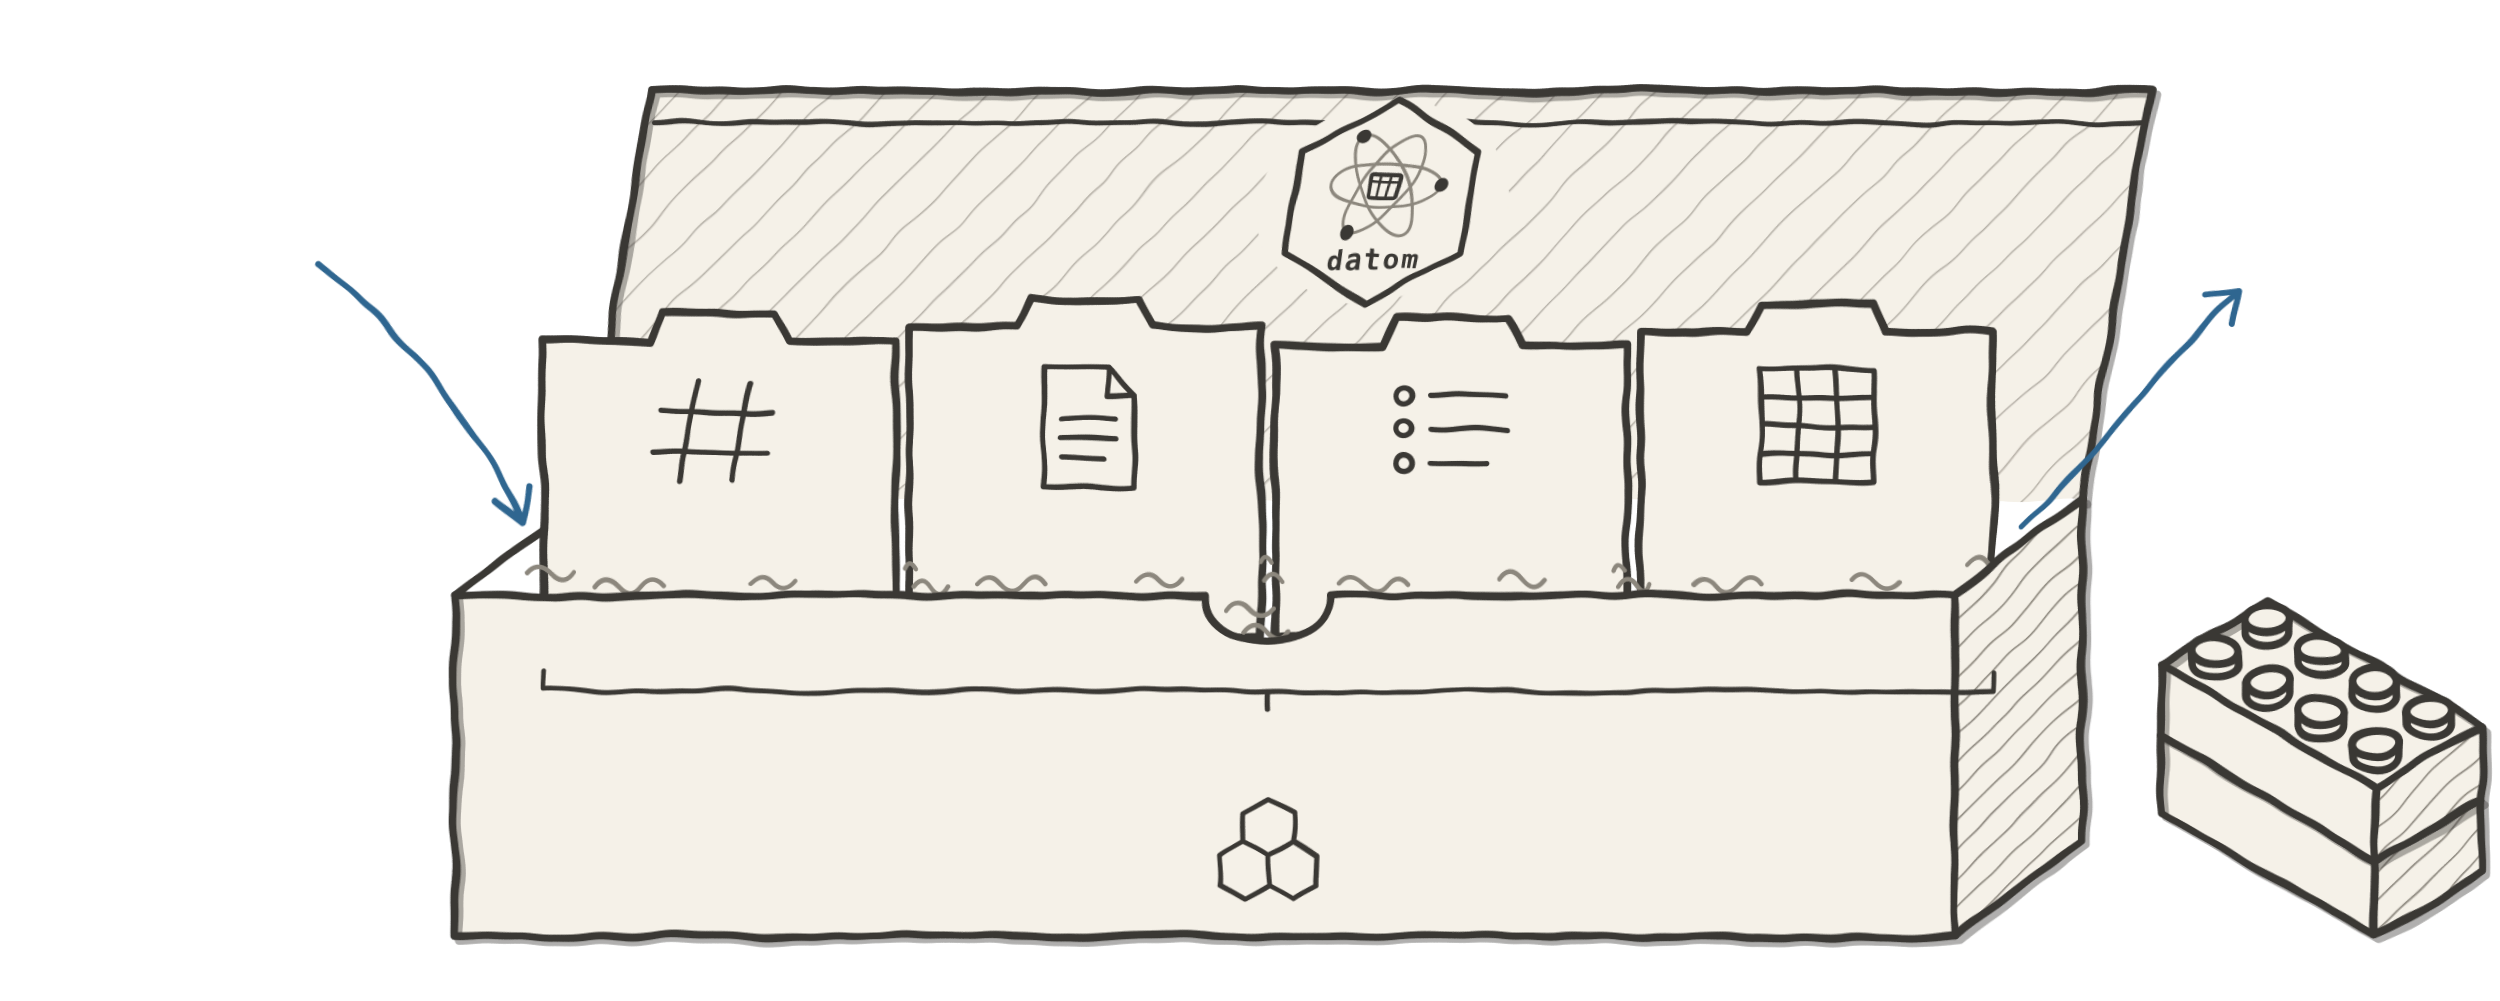
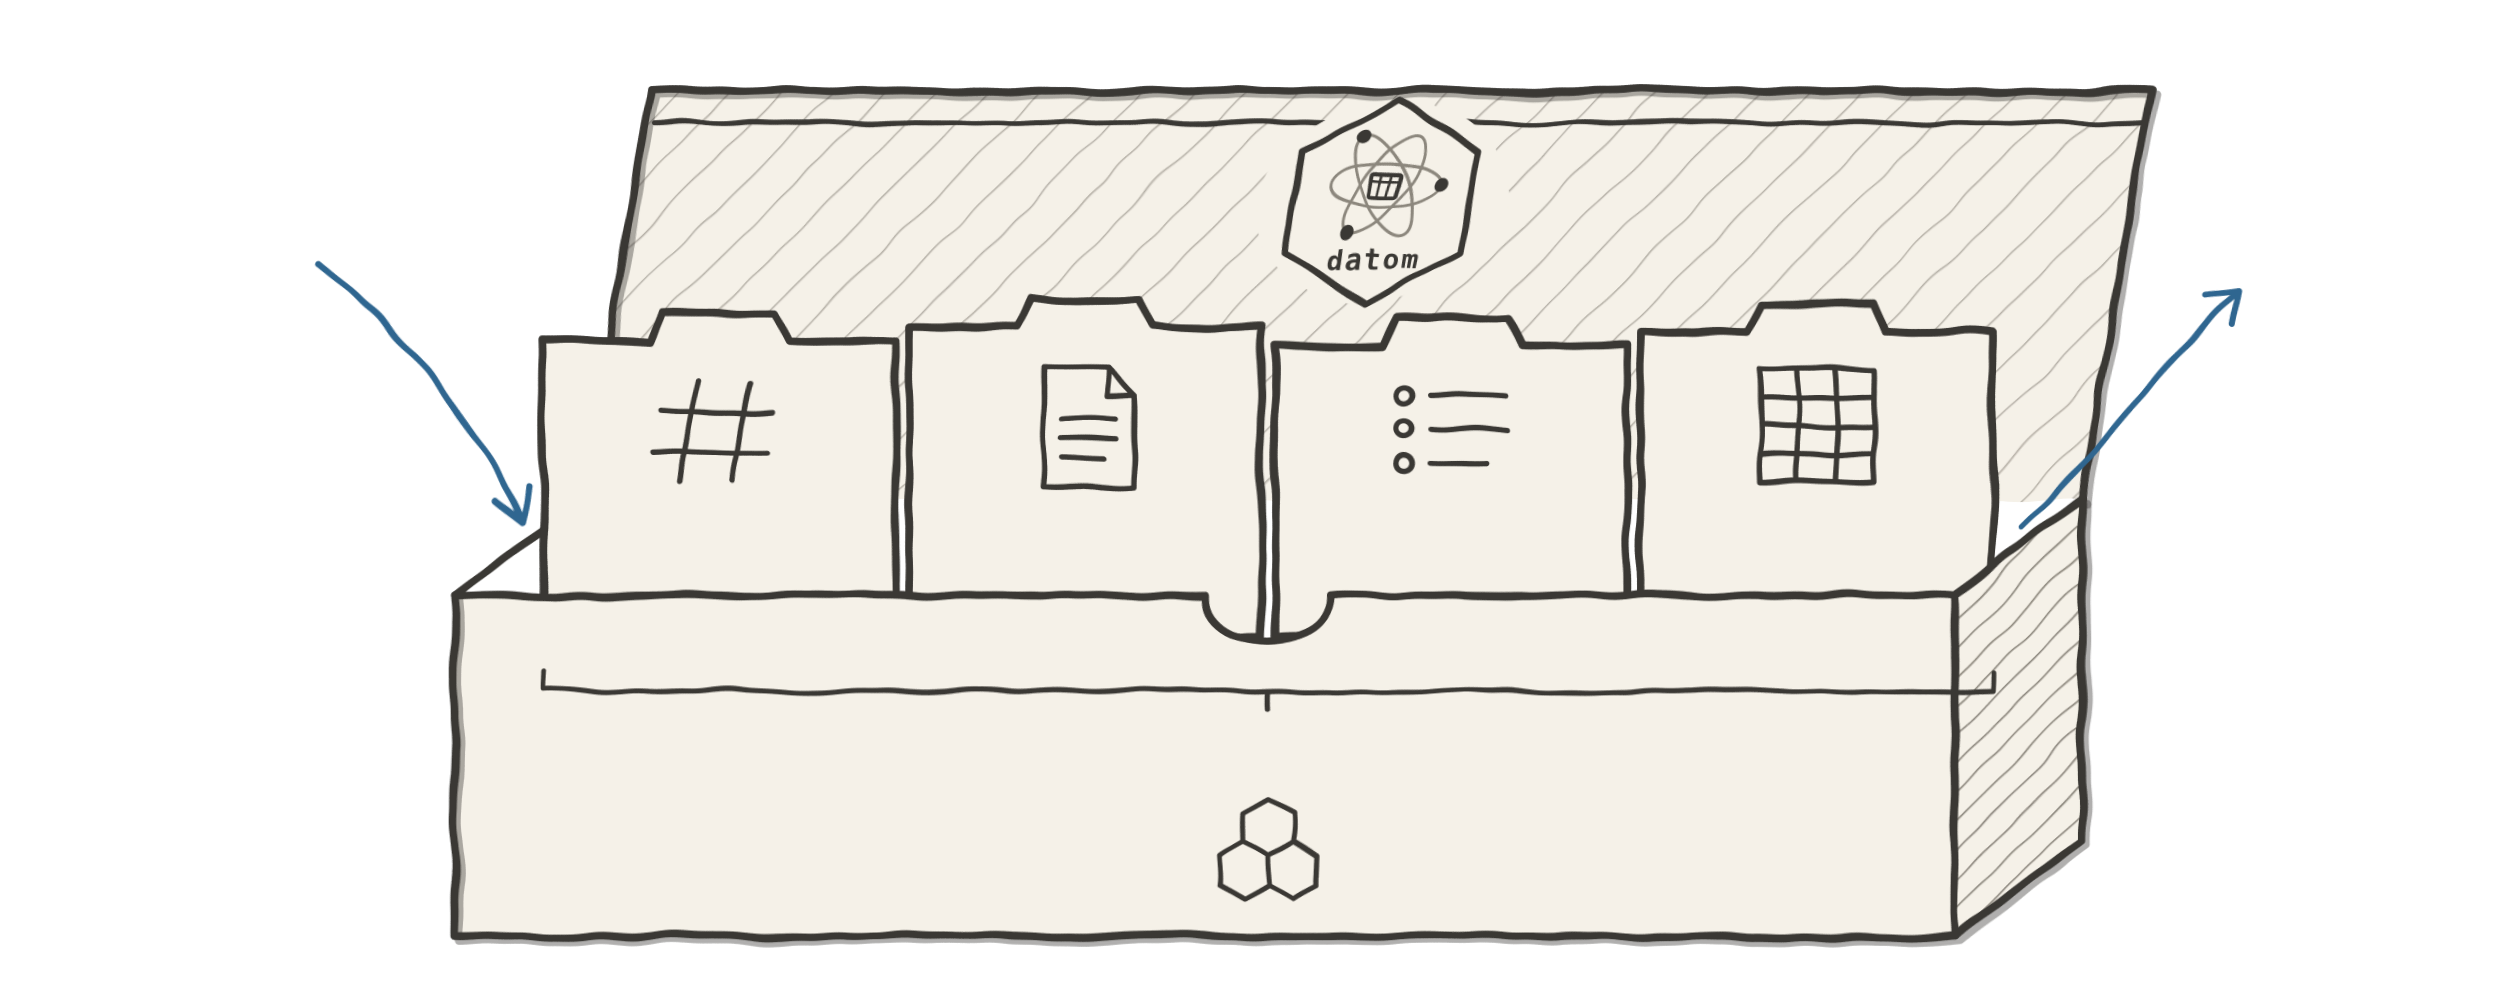
- <svg xmlns="http://www.w3.org/2000/svg" viewBox="0 0 1100 440" style="overflow: visible" role="img" aria-label="An open set box, its lid standing up behind with the datom logo inside; four index cards stand in the box: hashes, manifest, version log and parquet; beside it stands the built set, two stacked bricks">
+ <svg xmlns="http://www.w3.org/2000/svg" viewBox="0 0 1100 440" style="overflow: visible" role="img" aria-label="An open set box, its lid standing up behind with the datom logo inside; four index cards stand in the box: hashes, manifest, version log and parquet">
  <defs>
    <filter id="sb-wob" x="-10%" y="-10%" width="120%" height="120%">
      <feTurbulence type="fractalNoise" baseFrequency="0.035" numOctaves="2" seed="23" result="noise" />
      <feDisplacementMap in="SourceGraphic" in2="noise" scale="4" xChannelSelector="R" yChannelSelector="G" />
    </filter>
    <pattern id="sb-hatch" width="9" height="9" patternUnits="userSpaceOnUse" patternTransform="rotate(45)">
      <line x1="0" y1="0" x2="0" y2="9" stroke="#8C877D" stroke-width="1.4" />
    </pattern>
    <pattern id="sb-lid-hatch" width="16" height="16" patternUnits="userSpaceOnUse" patternTransform="rotate(45)">
      <line x1="0" y1="0" x2="0" y2="16" stroke="#8C877D" stroke-width="1.3" opacity="0.6" />
    </pattern>
-     <pattern id="sb-bk-hatch" width="22.5" height="22.5" patternUnits="userSpaceOnUse" patternTransform="rotate(45)">
-       <line x1="0" y1="0" x2="0" y2="22.5" stroke="#8C877D" stroke-width="3.5" />
-     </pattern>
-     <g id="sb-brick" fill="none" stroke="#3A3834" stroke-width="8.5" stroke-linecap="round" stroke-linejoin="round">
-       <path d="M0 -81.6 L235.6 54.4 L235.6 136 L117.8 204 L-117.8 68 L-117.8 -13.6 Z" fill="#F5F1E8" stroke="none" />
-       <path d="M235.6 54.4 L235.6 136 L117.8 204 L117.8 122.4 Z" fill="url(#sb-bk-hatch)" stroke="none" />
-       <path id="sb-brick-out" d="M0 -81.6 L235.6 54.4 L235.6 136 L117.8 204 L-117.8 68 L-117.8 -13.6 Z" />
-       <use href="#sb-brick-out" transform="translate(5 5)" opacity="0.4" />
-       <path d="M-117.8 -13.6 L117.8 122.4 L235.6 54.4 M117.8 122.4 L117.8 204" />
-       <path d="M-25 -61.9 L-25 -47.6 A25 14.4 0 0 0 25 -47.6 L25 -61.9" fill="#F5F1E8" />
-       <ellipse cx="0" cy="-61.9" rx="25" ry="14.4" fill="#F5F1E8" />
-       <path d="M-83.9 -27.9 L-83.9 -13.6 A25 14.4 0 0 0 -33.9 -13.6 L-33.9 -27.9" fill="#F5F1E8" />
-       <ellipse cx="-58.9" cy="-27.9" rx="25" ry="14.4" fill="#F5F1E8" />
-       <path d="M33.9 -27.9 L33.9 -13.6 A25 14.4 0 0 0 83.9 -13.6 L83.9 -27.9" fill="#F5F1E8" />
-       <ellipse cx="58.9" cy="-27.9" rx="25" ry="14.4" fill="#F5F1E8" />
-       <path d="M-25 6.1 L-25 20.4 A25 14.4 0 0 0 25 20.4 L25 6.1" fill="#F5F1E8" />
-       <ellipse cx="0" cy="6.1" rx="25" ry="14.4" fill="#F5F1E8" />
-       <path d="M92.8 6.1 L92.8 20.4 A25 14.4 0 0 0 142.8 20.4 L142.8 6.1" fill="#F5F1E8" />
-       <ellipse cx="117.8" cy="6.1" rx="25" ry="14.4" fill="#F5F1E8" />
-       <path d="M33.9 40.1 L33.9 54.4 A25 14.4 0 0 0 83.9 54.4 L83.9 40.1" fill="#F5F1E8" />
-       <ellipse cx="58.9" cy="40.1" rx="25" ry="14.4" fill="#F5F1E8" />
-       <path d="M151.7 40.1 L151.7 54.4 A25 14.4 0 0 0 201.7 54.4 L201.7 40.1" fill="#F5F1E8" />
-       <ellipse cx="176.7" cy="40.1" rx="25" ry="14.4" fill="#F5F1E8" />
-       <path d="M92.8 74.1 L92.8 88.4 A25 14.4 0 0 0 142.8 88.4 L142.8 74.1" fill="#F5F1E8" />
-       <ellipse cx="117.8" cy="74.1" rx="25" ry="14.4" fill="#F5F1E8" />
-     </g>
  </defs>
  <g filter="url(#sb-wob)" fill="none" stroke="#3A3834" stroke-width="3.4" stroke-linecap="round" stroke-linejoin="round">
    <path d="M256 220 L916 220 L946 40 L286 40 Z" fill="#F5F1E8" stroke="none" />
    <path d="M256 220 L916 220 L946 40 L286 40 Z" fill="url(#sb-lid-hatch)" stroke="none" />
    <path id="sb-lid" d="M256 220 L286 40 L946 40 L916 220" />
    <use href="#sb-lid" transform="translate(2 2)" opacity="0.4" />
    <path d="M288 54 L944 54" stroke-width="2.2" />
    <g transform="translate(608 89) skewX(-9.46) scale(0.44) translate(-91 -105)" stroke-width="5">
      <ellipse cx="91" cy="105" rx="125" ry="100" fill="#F5F1E8" stroke="none" />
      <polygon points="90.965,3 178.93,54.5 178.93,155.5 90.965,207 3,155.5 3,54.5" fill="#F5F1E8" stroke-width="6.5" />
      <g transform="translate(91 88)" stroke="#8C877D" stroke-width="3">
        <ellipse rx="56" ry="22" />
        <ellipse rx="56" ry="22" transform="rotate(60)" />
        <ellipse rx="56" ry="22" transform="rotate(-60)" />
        <g fill="#3A3834" stroke="none">
          <circle cx="56" cy="0" r="7" />
          <circle cx="-28" cy="-48.5" r="7" />
          <circle cx="-28" cy="48.5" r="7" />
        </g>
        <rect x="-14" y="-12" width="28" height="24" rx="2" fill="#F5F1E8" stroke="#3A3834" stroke-width="4" />
        <path d="M-14 -5 L14 -5 M-4.7 -12 L-4.7 12 M4.6 -12 L4.6 12" stroke="#3A3834" stroke-width="2.5" />
      </g>
-       <text x="91" y="172" text-anchor="middle" font-family="'Consolas',monospace" font-size="28" font-weight="700" letter-spacing="2" fill="#3A3834" stroke="none">datom</text>
+       <path d="M55.7 158.9V150.7H59.7V172H55.7V169.7Q55 171.1 54 171.7Q53 172.4 51.6 172.4Q49 172.4 47.5 170.3Q46.1 168.2 46.1 164.4Q46.1 160.5 47.6 158.4Q49 156.3 51.7 156.3Q53 156.3 54 157Q54.9 157.6 55.7 158.9ZM50.1 164.4Q50.1 166.6 50.8 167.9Q51.6 169.1 52.9 169.1Q54.2 169.1 54.9 167.9Q55.7 166.6 55.7 164.4Q55.7 162.2 54.9 160.9Q54.2 159.7 52.9 159.7Q51.6 159.7 50.8 160.9Q50.1 162.2 50.1 164.4Z M73.3 164.8Q71 164.8 70.2 165.4Q69.3 166 69.3 167.4Q69.3 168.4 69.9 169Q70.5 169.6 71.5 169.6Q73.1 169.6 74 168.4Q74.9 167.2 74.9 165.1V164.8ZM78.9 163.3V172H74.9V170.3Q74.2 171.3 73 171.8Q71.9 172.4 70.5 172.4Q67.9 172.4 66.5 171Q65 169.6 65 167.2Q65 164.5 66.7 163.2Q68.5 161.9 72.1 161.9H74.9V161.3Q74.9 160.3 74.2 159.8Q73.5 159.3 72.1 159.3Q70.7 159.3 69.3 159.6Q68 160 66.5 160.8V157.4Q67.8 156.8 69.2 156.6Q70.6 156.3 72.1 156.3Q75.8 156.3 77.4 157.8Q78.9 159.4 78.9 163.3Z M92 152.3V156.7H97.2V159.8H92V167Q92 168 92.5 168.5Q93 168.9 94.2 168.9H97.2V172H93.9Q90.4 172 89.2 170.9Q88 169.8 88 166.8V159.8H84.1V156.7H88V152.3Z M109.9 159.6Q108.4 159.6 107.6 160.8Q106.8 162.1 106.8 164.4Q106.8 166.6 107.6 167.9Q108.4 169.1 109.9 169.1Q111.3 169.1 112.1 167.9Q112.9 166.6 112.9 164.4Q112.9 162.1 112.1 160.8Q111.3 159.6 109.9 159.6ZM102.8 164.4Q102.8 160.7 104.7 158.5Q106.6 156.3 109.9 156.3Q113.1 156.3 115 158.5Q116.9 160.7 116.9 164.4Q116.9 168.1 115 170.2Q113.1 172.4 109.9 172.4Q106.6 172.4 104.7 170.2Q102.8 168.1 102.8 164.4Z M129.7 158.2Q130.2 157.2 130.9 156.8Q131.6 156.3 132.6 156.3Q134.6 156.3 135.3 157.7Q136.1 159.1 136.1 163.4V172H132.8V162.2Q132.8 160.5 132.5 159.9Q132.3 159.3 131.6 159.3Q130.9 159.3 130.6 159.9Q130.4 160.5 130.4 162.2V172H127.1V162.2Q127.1 160.5 126.8 159.9Q126.6 159.3 125.9 159.3Q125.2 159.3 124.9 159.9Q124.7 160.5 124.7 162.2V172H121.4V156.7H124.3V158.3Q124.7 157.4 125.4 156.8Q126.2 156.3 127.1 156.3Q128 156.3 128.8 156.9Q129.6 157.4 129.7 158.2Z" fill="#3A3834" stroke="none" />
    </g>
    <path d="M239 150 L286 150 L292 138 L341 138 L347 150 L394 150 L394 280 L239 280 Z" fill="#F5F1E8" />
    <path d="M400 144 L447 144 L453 132 L502 132 L508 144 L555 144 L555 280 L400 280 Z" fill="#F5F1E8" />
    <path d="M561 152 L608 152 L614 140 L663 140 L669 152 L716 152 L716 280 L561 280 Z" fill="#F5F1E8" />
    <path d="M722 146 L769 146 L775 134 L824 134 L830 146 L877 146 L877 280 L722 280 Z" fill="#F5F1E8" />
    <g stroke-width="2.4">
      <path transform="translate(-7.5 0)" d="M314 168 L306 212 M338 168 L330 212 M298 181 L348 181 M295 199 L345 199" />
      <path transform="translate(-2.5 0)" d="M462 162 L490 162 L502 174 L502 214 L462 214 Z M490 162 L490 174 L502 174 M470 184 L494 184 M470 193 L494 193 M470 202 L488 202" />
      <g transform="translate(2.5 0)">
        <circle cx="616" cy="174" r="3.5" />
        <circle cx="616" cy="189" r="3.5" />
        <circle cx="616" cy="204" r="3.5" />
        <path d="M627 174 L660 174 M627 189 L660 189 M627 204 L652 204" />
      </g>
      <path transform="translate(7.5 0)" d="M767 162 L817 162 L817 212 L767 212 Z M767 175 L817 175 M767 187.5 L817 187.5 M767 200 L817 200 M783.7 162 L783.7 212 M800.3 162 L800.3 212" />
    </g>
-     <path d="M232 252 q5 -6 10 0 t10 0 M398 250 q2 -5 5 0 M402 258 q4 -6 8 0 t8 0 M554 248 q2 -5 5 0 M556 256 q4 -6 8 0 M710 251 q2 -5 5 0 M712 258 q4 -6 8 0 t6 0 M866 248 q5 -6 10 0 t10 0 M262 258 q5 -6 10 0 t10 0 t10 0 M330 256 q5 -6 10 0 t10 0 M430 257 q5 -6 10 0 t10 0 t10 0 M500 255 q5 -6 10 0 t10 0 M590 257 q5 -6 10 0 t10 0 t10 0 M660 255 q5 -6 10 0 t10 0 M745 257 q5 -6 10 0 t10 0 t10 0 M815 256 q5 -6 10 0 t10 0 M540 268 q5 -6 10 0 t10 0 M548 278 q5 -6 10 0 t8 0" stroke="#8C877D" stroke-width="2" />
    <path d="M200 262 L530 262 A28 20 0 0 0 586 262 L860 262 L916 220 L916 370 L860 412 L200 412 Z" fill="#F5F1E8" stroke="none" />
    <path d="M860 262 L916 220 L916 370 L860 412 Z" fill="url(#sb-hatch)" stroke="none" />
    <path id="sb-box" d="M200 262 L200 412 L860 412 L916 370 L916 220" />
    <use href="#sb-box" transform="translate(2 2)" opacity="0.4" />
    <path d="M239 232.8 L200 262 L530 262 A28 20 0 0 0 586 262 L860 262 L916 220 M860 262 L860 412" />
    <path d="M239 296 L239 304 L877 304 L877 296 M558 304 L558 312" stroke-width="2.2" />
    <path d="M558 351 l11 6.4 l0 12.7 l-11 6.4 l-11 -6.4 l0 -12.7 Z M547 370.1 l11 6.4 l0 12.7 l-11 6.4 l-11 -6.4 l0 -12.7 Z M569 370.1 l11 6.4 l0 12.7 l-11 6.4 l-11 -6.4 l0 -12.7 Z" stroke-width="2.2" />
  </g>
  <g filter="url(#sb-wob)" fill="none" stroke="#2F6690" stroke-width="2.6" stroke-linecap="round" stroke-linejoin="round">
    <path d="M140 116 C 172 140, 205 180, 230 230 M232.5 214 L230 230 L217.5 220" />
    <path d="M890 232 C 925 200, 950 160, 985 128 M970 130 L985 128 L982 143" />
  </g>
-   <g filter="url(#sb-wob)">
-     <g transform="translate(998 330) scale(0.4)">
-       <use href="#sb-brick" />
-       <use href="#sb-brick" transform="translate(0 -81.6)" />
-     </g>
-   </g>
</svg>
